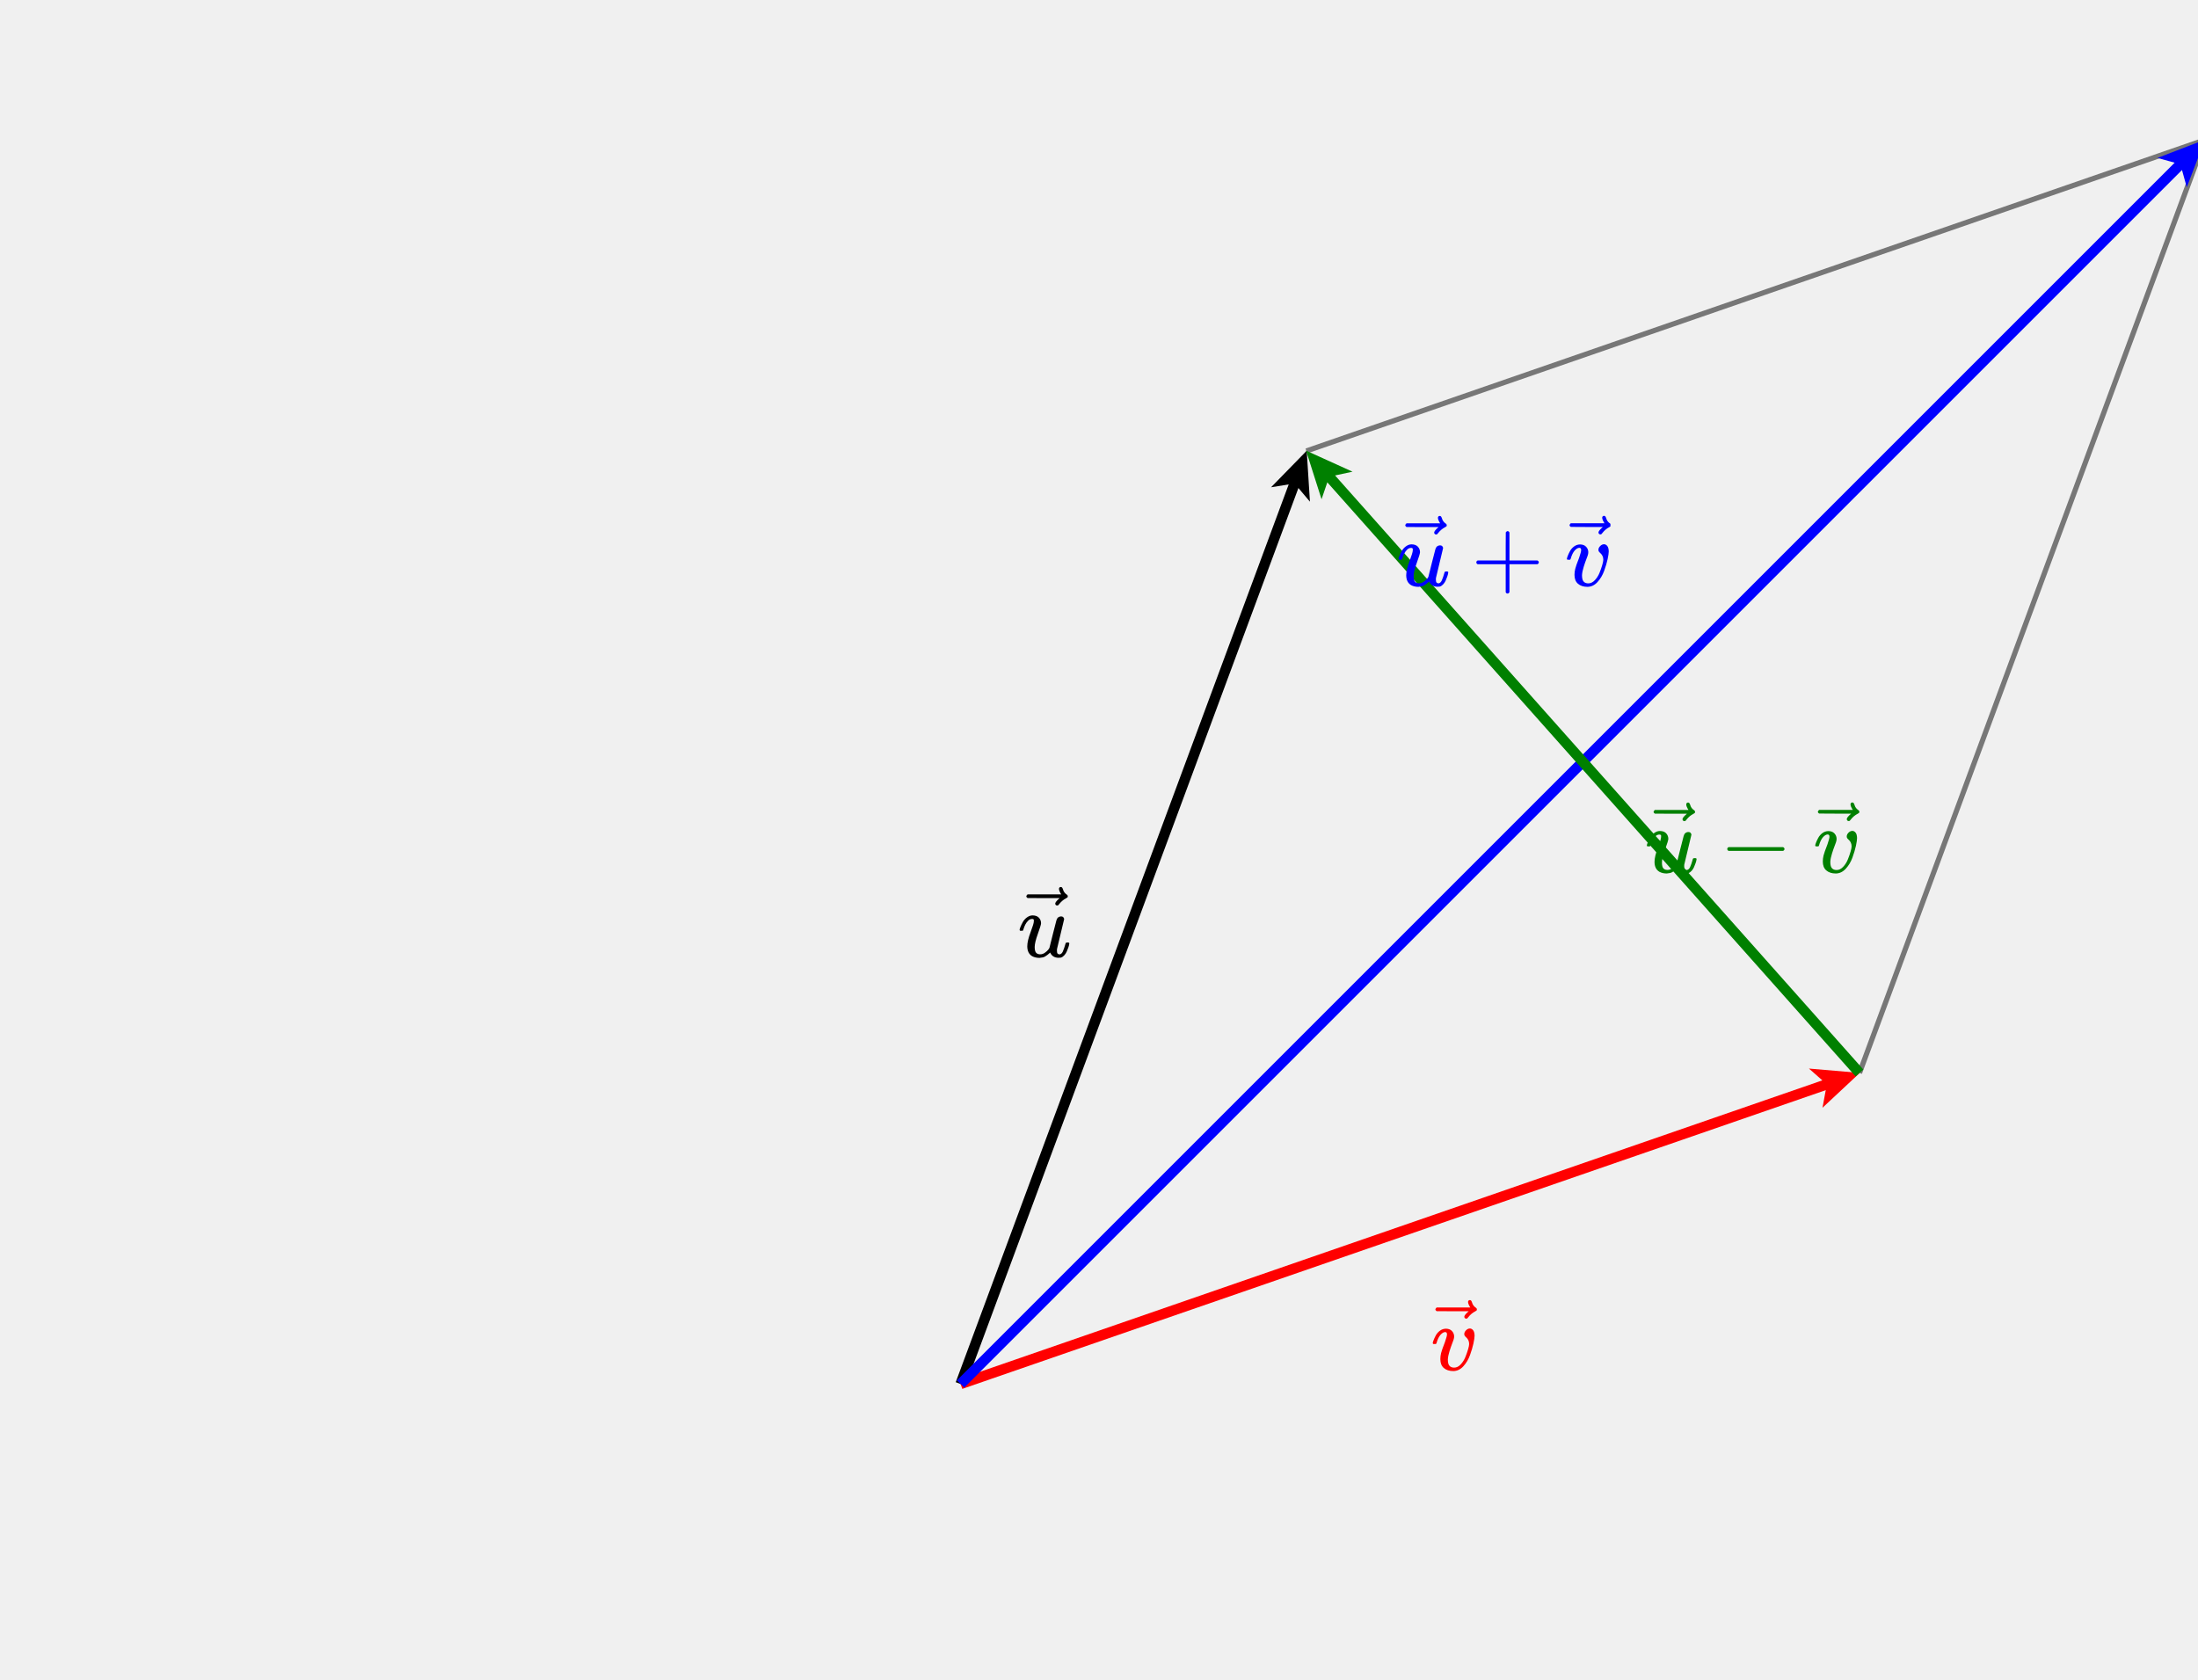
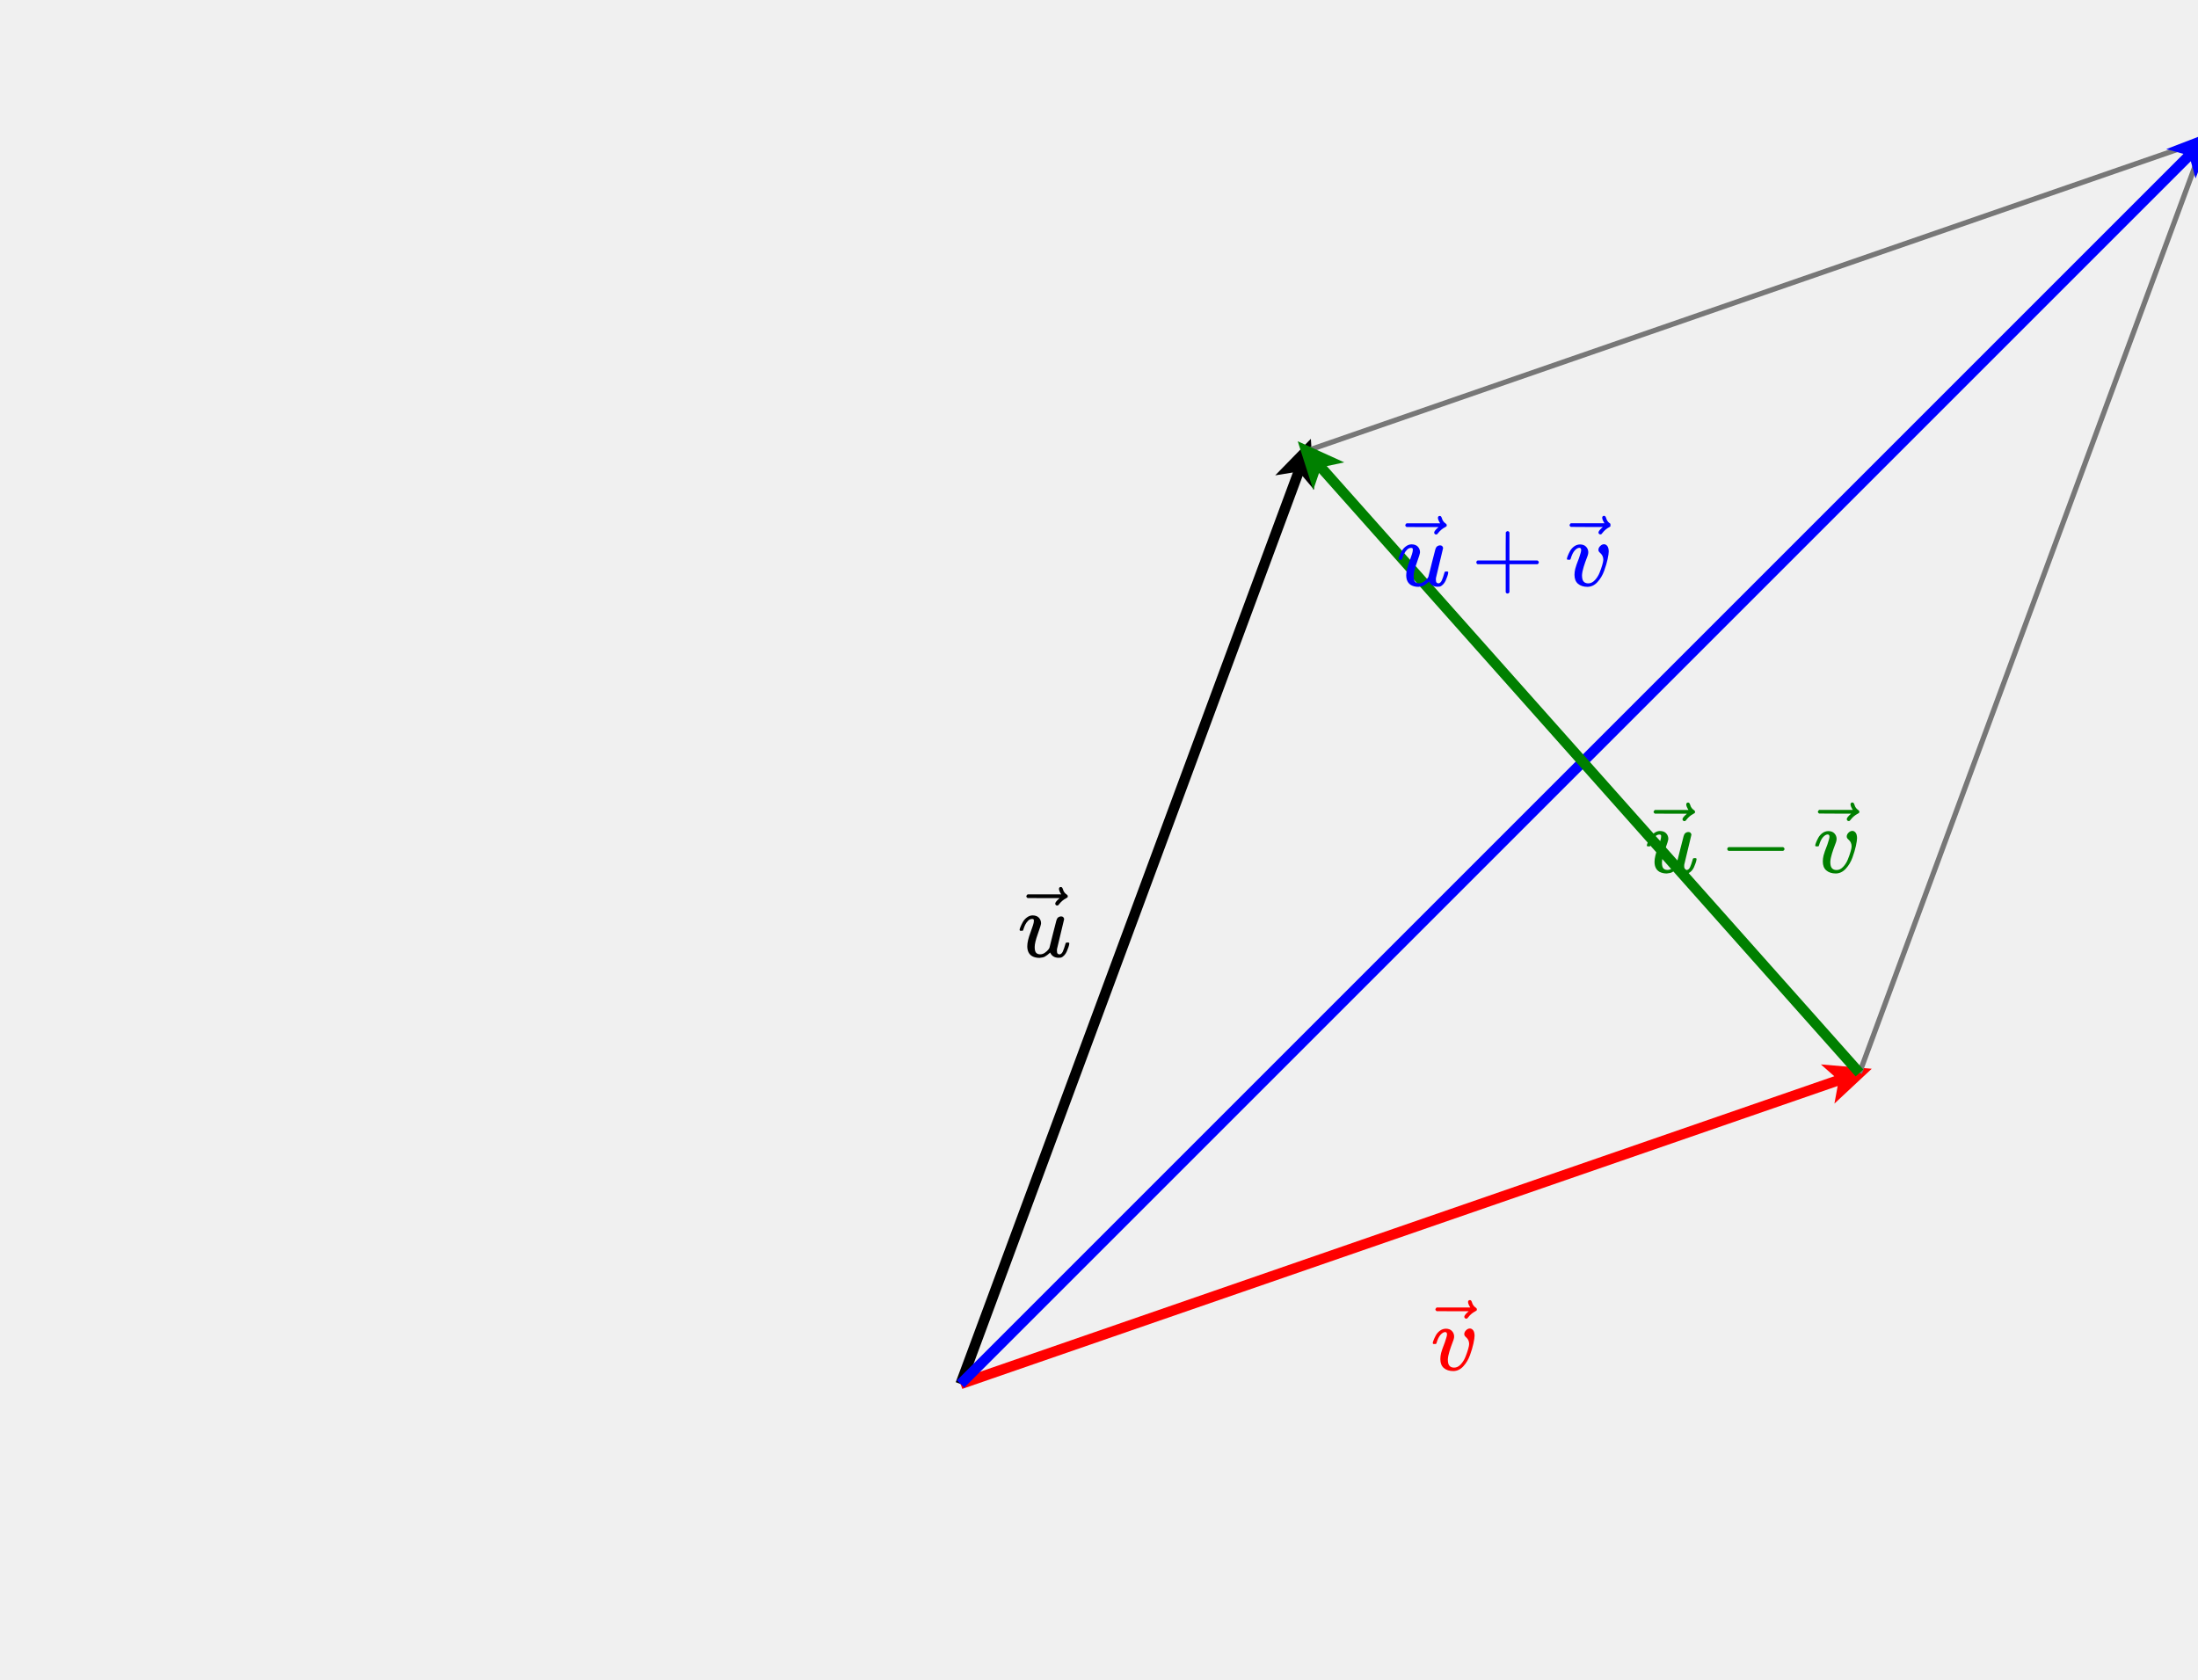
<svg xmlns="http://www.w3.org/2000/svg" xmlns:xlink="http://www.w3.org/1999/xlink" id="pf-parallelogram-law-figure" width="424" height="324" viewBox="0 0 424 324">
  <defs>
-     <clipPath id="pf-parallelogram-law-__clipPath-0">
+     <clipPath id="pf-parallelogram-law-clipPath-0">
      <rect x="12.0" y="12.0" width="400.0" height="300.0" />
    </clipPath>
-     <clipPath id="pf-parallelogram-law-__clipPath-1">
+     <clipPath id="pf-parallelogram-law-clipPath-1">
      <rect x="12.0" y="12.0" width="400.0" height="300.0" />
    </clipPath>
    <marker id="pf-parallelogram-law-arrow-head-end-2_None_24_60-black" markerWidth="9.0" markerHeight="8.0" markerUnits="userSpaceOnUse" orient="auto-start-reverse" refX="6.5" refY="4.0">
      <path d="M 9.0 4.0L 0.0 8.0L 1.7 5.0L 1.7 3.0L 0.0 0.0Z" fill="black" stroke="none" />
    </marker>
    <marker id="pf-parallelogram-law-arrow-head-end-2_None_24_60-black-outline" markerWidth="13.0" markerHeight="12.0" markerUnits="userSpaceOnUse" orient="auto-start-reverse" refX="8.5" refY="6.0">
      <path d="M 11.8 7.8 L 2.8 11.8 A 2 2 0 0 1 0.0 10.0 L 0.0 2.0 A 2 2 0 0 1 2.8 0.2 L 11.8 4.2 A 2 2 0 0 1 11.8 7.8 Z" fill="white" stroke="none" />
    </marker>
    <marker id="pf-parallelogram-law-arrow-head-end-2_None_24_60-red" markerWidth="9.0" markerHeight="8.0" markerUnits="userSpaceOnUse" orient="auto-start-reverse" refX="6.5" refY="4.0">
      <path d="M 9.0 4.0L 0.0 8.0L 1.7 5.0L 1.7 3.0L 0.0 0.0Z" fill="red" stroke="none" />
    </marker>
    <marker id="pf-parallelogram-law-arrow-head-end-2_None_24_60-red-outline" markerWidth="13.0" markerHeight="12.0" markerUnits="userSpaceOnUse" orient="auto-start-reverse" refX="8.5" refY="6.0">
      <path d="M 11.8 7.8 L 2.8 11.8 A 2 2 0 0 1 0.0 10.0 L 0.0 2.0 A 2 2 0 0 1 2.8 0.2 L 11.8 4.2 A 2 2 0 0 1 11.8 7.8 Z" fill="white" stroke="none" />
    </marker>
    <marker id="pf-parallelogram-law-arrow-head-end-2_None_24_60-blue" markerWidth="9.0" markerHeight="8.0" markerUnits="userSpaceOnUse" orient="auto-start-reverse" refX="6.5" refY="4.0">
      <path d="M 9.0 4.0L 0.0 8.0L 1.7 5.0L 1.7 3.0L 0.0 0.0Z" fill="blue" stroke="none" />
    </marker>
    <marker id="pf-parallelogram-law-arrow-head-end-2_None_24_60-blue-outline" markerWidth="13.0" markerHeight="12.0" markerUnits="userSpaceOnUse" orient="auto-start-reverse" refX="8.5" refY="6.0">
      <path d="M 11.8 7.8 L 2.8 11.8 A 2 2 0 0 1 0.0 10.0 L 0.0 2.0 A 2 2 0 0 1 2.8 0.2 L 11.8 4.2 A 2 2 0 0 1 11.8 7.8 Z" fill="white" stroke="none" />
    </marker>
    <marker id="pf-parallelogram-law-arrow-head-end-2_None_24_60-green" markerWidth="9.0" markerHeight="8.0" markerUnits="userSpaceOnUse" orient="auto-start-reverse" refX="6.5" refY="4.0">
      <path d="M 9.0 4.0L 0.0 8.0L 1.7 5.0L 1.7 3.0L 0.0 0.0Z" fill="green" stroke="none" />
    </marker>
    <marker id="pf-parallelogram-law-arrow-head-end-2_None_24_60-green-outline" markerWidth="13.0" markerHeight="12.0" markerUnits="userSpaceOnUse" orient="auto-start-reverse" refX="8.5" refY="6.0">
      <path d="M 11.8 7.8 L 2.8 11.8 A 2 2 0 0 1 0.0 10.0 L 0.0 2.0 A 2 2 0 0 1 2.8 0.2 L 11.8 4.2 A 2 2 0 0 1 11.8 7.8 Z" fill="white" stroke="none" />
    </marker>
  </defs>
-   <line id="pf-parallelogram-law-__line-0" x1="185.3" y1="267.0" x2="251.2" y2="89.3" stroke="black" stroke-width="2" fill="none" marker-end="url(#pf-parallelogram-law-arrow-head-end-2_None_24_60-black)" />
-   <line id="pf-parallelogram-law-__line-1" x1="185.3" y1="267.0" x2="356.4" y2="207.8" stroke="red" stroke-width="2" fill="none" marker-end="url(#pf-parallelogram-law-arrow-head-end-2_None_24_60-red)" />
-   <line id="pf-parallelogram-law-__line-2" x1="252.0" y1="87.0" x2="425.3" y2="27.0" stroke="#777" stroke-width="1" fill="none" />
-   <line id="pf-parallelogram-law-__line-3" x1="358.7" y1="207.0" x2="425.3" y2="27.0" stroke="#777" stroke-width="1" fill="none" />
-   <line id="pf-parallelogram-law-__line-4" x1="185.3" y1="267.0" x2="423.6" y2="28.7" stroke="blue" stroke-width="2" fill="none" marker-end="url(#pf-parallelogram-law-arrow-head-end-2_None_24_60-blue)" />
-   <line id="pf-parallelogram-law-__line-5" x1="358.7" y1="207.0" x2="253.6" y2="88.8" stroke="green" stroke-width="2" fill="none" marker-end="url(#pf-parallelogram-law-arrow-head-end-2_None_24_60-green)" />
-   <g id="pf-parallelogram-law-__label-0" transform="translate(206.7,177.0) translate(-10.4,-7.7)">
-     <g id="pf-parallelogram-law-__g-0">
+   <line id="pf-parallelogram-law-line-0" x1="185.3" y1="267.0" x2="252.0" y2="87.0" stroke="black" stroke-width="2" fill="none" marker-end="url(#pf-parallelogram-law-arrow-head-end-2_None_24_60-black)" />
+   <line id="pf-parallelogram-law-line-1" x1="185.3" y1="267.0" x2="358.7" y2="207.0" stroke="red" stroke-width="2" fill="none" marker-end="url(#pf-parallelogram-law-arrow-head-end-2_None_24_60-red)" />
+   <line id="pf-parallelogram-law-line-2" x1="252.0" y1="87.0" x2="425.3" y2="27.0" stroke="#777" stroke-width="1" fill="none" />
+   <line id="pf-parallelogram-law-line-3" x1="358.7" y1="207.0" x2="425.3" y2="27.0" stroke="#777" stroke-width="1" fill="none" />
+   <line id="pf-parallelogram-law-line-4" x1="185.3" y1="267.0" x2="425.3" y2="27.0" stroke="blue" stroke-width="2" fill="none" marker-end="url(#pf-parallelogram-law-arrow-head-end-2_None_24_60-blue)" />
+   <line id="pf-parallelogram-law-line-5" x1="358.7" y1="207.0" x2="252.0" y2="87.0" stroke="green" stroke-width="2" fill="none" marker-end="url(#pf-parallelogram-law-arrow-head-end-2_None_24_60-green)" />
+   <g id="pf-parallelogram-law-label-0" transform="translate(206.7,177.0) translate(-10.4,-7.7)">
+     <g id="pf-parallelogram-law-g-0">
      <svg style="vertical-align: -0.200px" width="10.352px" height="15.496px" role="img" focusable="false" viewBox="0 -845 572 856" x="0.0" y="0.0">
        <defs>
          <path id="pf-parallelogram-law-MJX-2-TEX-I-1D462" d="M21 287Q21 295 30 318T55 370T99 420T158 442Q204 442 227 417T250 358Q250 340 216 246T182 105Q182 62 196 45T238 27T291 44T328 78L339 95Q341 99 377 247Q407 367 413 387T427 416Q444 431 463 431Q480 431 488 421T496 402L420 84Q419 79 419 68Q419 43 426 35T447 26Q469 29 482 57T512 145Q514 153 532 153Q551 153 551 144Q550 139 549 130T540 98T523 55T498 17T462 -8Q454 -10 438 -10Q372 -10 347 46Q345 45 336 36T318 21T296 6T267 -6T233 -11Q189 -11 155 7Q103 38 103 113Q103 170 138 262T173 379Q173 380 173 381Q173 390 173 393T169 400T158 404H154Q131 404 112 385T82 344T65 302T57 280Q55 278 41 278H27Q21 284 21 287Z" />
          <path id="pf-parallelogram-law-MJX-2-TEX-N-20D7" d="M377 694Q377 702 382 708T397 714Q404 714 409 709Q414 705 419 690Q429 653 460 633Q471 626 471 615Q471 606 468 603T454 594Q411 572 379 531Q377 529 374 525T369 519T364 517T357 516Q350 516 344 521T337 536Q337 555 384 595H213L42 596Q29 605 29 615Q29 622 42 635H401Q377 673 377 694Z" />
        </defs>
        <g stroke="currentColor" fill="currentColor" stroke-width="0" transform="scale(1,-1)">
          <g data-mml-node="math">
            <g data-mml-node="TeXAtom" data-mjx-texclass="ORD">
              <g data-mml-node="mover" data-semantic-type="overscore" data-semantic-role="latinletter" data-semantic-id="2" data-semantic-children="0,1" data-semantic-attributes="texclass:ORD" data-semantic-speech="ModifyingAbove u With right arrow">
                <g data-mml-node="mi" data-semantic-type="identifier" data-semantic-role="latinletter" data-semantic-font="italic" data-semantic-annotation="clearspeak:simple" data-semantic-id="0" data-semantic-parent="2" data-semantic-speech="u" data-semantic-prefix="Base">
                  <use data-c="1D462" xlink:href="#pf-parallelogram-law-MJX-2-TEX-I-1D462" />
                </g>
                <g data-mml-node="mo" data-semantic-type="relation" data-semantic-role="overaccent" data-semantic-annotation="accent:arrow" data-semantic-id="1" data-semantic-parent="2" data-semantic-speech="right arrow" data-semantic-prefix="Overscript" transform="translate(313.8,31) translate(-250 0)">
                  <use data-c="20D7" xlink:href="#pf-parallelogram-law-MJX-2-TEX-N-20D7" />
                </g>
              </g>
            </g>
          </g>
        </g>
      </svg>
    </g>
  </g>
-   <g id="pf-parallelogram-law-__label-1" transform="translate(276.0,249.0) translate(0.0,-0.0)">
-     <g id="pf-parallelogram-law-__g-1">
+   <g id="pf-parallelogram-law-label-1" transform="translate(276.0,249.0) translate(0.0,-0.0)">
+     <g id="pf-parallelogram-law-g-1">
      <svg style="vertical-align: -0.200px; color:red" width="8.776px" height="15.512px" role="img" focusable="false" viewBox="0 -846 485 857" x="0.0" y="0.0">
        <defs>
          <path id="pf-parallelogram-law-MJX-3-TEX-I-1D463" d="M173 380Q173 405 154 405Q130 405 104 376T61 287Q60 286 59 284T58 281T56 279T53 278T49 278T41 278H27Q21 284 21 287Q21 294 29 316T53 368T97 419T160 441Q202 441 225 417T249 361Q249 344 246 335Q246 329 231 291T200 202T182 113Q182 86 187 69Q200 26 250 26Q287 26 319 60T369 139T398 222T409 277Q409 300 401 317T383 343T365 361T357 383Q357 405 376 424T417 443Q436 443 451 425T467 367Q467 340 455 284T418 159T347 40T241 -11Q177 -11 139 22Q102 54 102 117Q102 148 110 181T151 298Q173 362 173 380Z" />
          <path id="pf-parallelogram-law-MJX-3-TEX-N-20D7" d="M377 694Q377 702 382 708T397 714Q404 714 409 709Q414 705 419 690Q429 653 460 633Q471 626 471 615Q471 606 468 603T454 594Q411 572 379 531Q377 529 374 525T369 519T364 517T357 516Q350 516 344 521T337 536Q337 555 384 595H213L42 596Q29 605 29 615Q29 622 42 635H401Q377 673 377 694Z" />
        </defs>
        <g stroke="currentColor" fill="currentColor" stroke-width="0" transform="scale(1,-1)">
          <g data-mml-node="math">
            <g data-mml-node="TeXAtom" data-mjx-texclass="ORD">
              <g data-mml-node="mover" data-semantic-type="overscore" data-semantic-role="latinletter" data-semantic-id="2" data-semantic-children="0,1" data-semantic-attributes="texclass:ORD" data-semantic-speech="ModifyingAbove v With right arrow">
                <g data-mml-node="mi" data-semantic-type="identifier" data-semantic-role="latinletter" data-semantic-font="italic" data-semantic-annotation="clearspeak:simple" data-semantic-id="0" data-semantic-parent="2" data-semantic-speech="v" data-semantic-prefix="Base">
                  <use data-c="1D463" xlink:href="#pf-parallelogram-law-MJX-3-TEX-I-1D463" />
                </g>
                <g data-mml-node="mo" data-semantic-type="relation" data-semantic-role="overaccent" data-semantic-annotation="accent:arrow" data-semantic-id="1" data-semantic-parent="2" data-semantic-speech="right arrow" data-semantic-prefix="Overscript" transform="translate(270.3,32) translate(-250 0)">
                  <use data-c="20D7" xlink:href="#pf-parallelogram-law-MJX-3-TEX-N-20D7" />
                </g>
              </g>
            </g>
          </g>
        </g>
      </svg>
    </g>
  </g>
-   <g id="pf-parallelogram-law-__label-2" transform="translate(310.7,114.5) translate(-41.3,-16.8)">
-     <g id="pf-parallelogram-law-__g-2">
+   <g id="pf-parallelogram-law-label-2" transform="translate(310.7,114.5) translate(-41.3,-16.8)">
+     <g id="pf-parallelogram-law-g-2">
      <svg style="vertical-align: -1.488px; color:blue" width="41.256px" height="16.800px" role="img" focusable="false" viewBox="0 -846 2279.4 928" x="0.0" y="0.0">
        <defs>
          <path id="pf-parallelogram-law-MJX-4-TEX-I-1D462" d="M21 287Q21 295 30 318T55 370T99 420T158 442Q204 442 227 417T250 358Q250 340 216 246T182 105Q182 62 196 45T238 27T291 44T328 78L339 95Q341 99 377 247Q407 367 413 387T427 416Q444 431 463 431Q480 431 488 421T496 402L420 84Q419 79 419 68Q419 43 426 35T447 26Q469 29 482 57T512 145Q514 153 532 153Q551 153 551 144Q550 139 549 130T540 98T523 55T498 17T462 -8Q454 -10 438 -10Q372 -10 347 46Q345 45 336 36T318 21T296 6T267 -6T233 -11Q189 -11 155 7Q103 38 103 113Q103 170 138 262T173 379Q173 380 173 381Q173 390 173 393T169 400T158 404H154Q131 404 112 385T82 344T65 302T57 280Q55 278 41 278H27Q21 284 21 287Z" />
          <path id="pf-parallelogram-law-MJX-4-TEX-N-20D7" d="M377 694Q377 702 382 708T397 714Q404 714 409 709Q414 705 419 690Q429 653 460 633Q471 626 471 615Q471 606 468 603T454 594Q411 572 379 531Q377 529 374 525T369 519T364 517T357 516Q350 516 344 521T337 536Q337 555 384 595H213L42 596Q29 605 29 615Q29 622 42 635H401Q377 673 377 694Z" />
          <path id="pf-parallelogram-law-MJX-4-TEX-N-2B" d="M56 237T56 250T70 270H369V420L370 570Q380 583 389 583Q402 583 409 568V270H707Q722 262 722 250T707 230H409V-68Q401 -82 391 -82H389H387Q375 -82 369 -68V230H70Q56 237 56 250Z" />
          <path id="pf-parallelogram-law-MJX-4-TEX-I-1D463" d="M173 380Q173 405 154 405Q130 405 104 376T61 287Q60 286 59 284T58 281T56 279T53 278T49 278T41 278H27Q21 284 21 287Q21 294 29 316T53 368T97 419T160 441Q202 441 225 417T249 361Q249 344 246 335Q246 329 231 291T200 202T182 113Q182 86 187 69Q200 26 250 26Q287 26 319 60T369 139T398 222T409 277Q409 300 401 317T383 343T365 361T357 383Q357 405 376 424T417 443Q436 443 451 425T467 367Q467 340 455 284T418 159T347 40T241 -11Q177 -11 139 22Q102 54 102 117Q102 148 110 181T151 298Q173 362 173 380Z" />
        </defs>
        <g stroke="currentColor" fill="currentColor" stroke-width="0" transform="scale(1,-1)">
          <g data-mml-node="math" data-semantic-type="infixop" data-semantic-role="addition" data-semantic-id="7" data-semantic-children="2,6" data-semantic-content="3" data-semantic-speech="ModifyingAbove u With right arrow plus ModifyingAbove v With right arrow">
            <g data-mml-node="TeXAtom" data-mjx-texclass="ORD">
              <g data-mml-node="mover" data-semantic-type="overscore" data-semantic-role="latinletter" data-semantic-id="2" data-semantic-children="0,1" data-semantic-parent="7" data-semantic-attributes="texclass:ORD" data-semantic-speech="ModifyingAbove u With right arrow">
                <g data-mml-node="mi" data-semantic-type="identifier" data-semantic-role="latinletter" data-semantic-font="italic" data-semantic-annotation="clearspeak:simple" data-semantic-id="0" data-semantic-parent="2" data-semantic-speech="u" data-semantic-prefix="Base">
                  <use data-c="1D462" xlink:href="#pf-parallelogram-law-MJX-4-TEX-I-1D462" />
                </g>
                <g data-mml-node="mo" data-semantic-type="relation" data-semantic-role="overaccent" data-semantic-annotation="accent:arrow" data-semantic-id="1" data-semantic-parent="2" data-semantic-speech="right arrow" data-semantic-prefix="Overscript" transform="translate(313.8,31) translate(-250 0)">
                  <use data-c="20D7" xlink:href="#pf-parallelogram-law-MJX-4-TEX-N-20D7" />
                </g>
              </g>
            </g>
            <g data-mml-node="mo" data-semantic-type="operator" data-semantic-role="addition" data-semantic-id="3" data-semantic-parent="7" data-semantic-operator="infixop,+" data-semantic-speech="plus" transform="translate(794.2,0)">
              <use data-c="2B" xlink:href="#pf-parallelogram-law-MJX-4-TEX-N-2B" />
            </g>
            <g data-mml-node="TeXAtom" data-mjx-texclass="ORD" transform="translate(1794.4,0)">
              <g data-mml-node="mover" data-semantic-type="overscore" data-semantic-role="latinletter" data-semantic-id="6" data-semantic-children="4,5" data-semantic-parent="7" data-semantic-attributes="texclass:ORD" data-semantic-speech="ModifyingAbove v With right arrow">
                <g data-mml-node="mi" data-semantic-type="identifier" data-semantic-role="latinletter" data-semantic-font="italic" data-semantic-annotation="clearspeak:simple" data-semantic-id="4" data-semantic-parent="6" data-semantic-speech="v" data-semantic-prefix="Base">
                  <use data-c="1D463" xlink:href="#pf-parallelogram-law-MJX-4-TEX-I-1D463" />
                </g>
                <g data-mml-node="mo" data-semantic-type="relation" data-semantic-role="overaccent" data-semantic-annotation="accent:arrow" data-semantic-id="5" data-semantic-parent="6" data-semantic-speech="right arrow" data-semantic-prefix="Overscript" transform="translate(270.3,32) translate(-250 0)">
                  <use data-c="20D7" xlink:href="#pf-parallelogram-law-MJX-4-TEX-N-20D7" />
                </g>
              </g>
            </g>
          </g>
        </g>
      </svg>
    </g>
  </g>
-   <g id="pf-parallelogram-law-__label-3" transform="translate(317.3,153.0) translate(0.0,-0.0)">
-     <g id="pf-parallelogram-law-__g-3">
+   <g id="pf-parallelogram-law-label-3" transform="translate(317.3,153.0) translate(0.0,-0.0)">
+     <g id="pf-parallelogram-law-g-3">
      <svg style="vertical-align: -1.488px; color:green" width="41.256px" height="16.800px" role="img" focusable="false" viewBox="0 -846 2279.4 928" x="0.0" y="0.0">
        <defs>
          <path id="pf-parallelogram-law-MJX-5-TEX-I-1D462" d="M21 287Q21 295 30 318T55 370T99 420T158 442Q204 442 227 417T250 358Q250 340 216 246T182 105Q182 62 196 45T238 27T291 44T328 78L339 95Q341 99 377 247Q407 367 413 387T427 416Q444 431 463 431Q480 431 488 421T496 402L420 84Q419 79 419 68Q419 43 426 35T447 26Q469 29 482 57T512 145Q514 153 532 153Q551 153 551 144Q550 139 549 130T540 98T523 55T498 17T462 -8Q454 -10 438 -10Q372 -10 347 46Q345 45 336 36T318 21T296 6T267 -6T233 -11Q189 -11 155 7Q103 38 103 113Q103 170 138 262T173 379Q173 380 173 381Q173 390 173 393T169 400T158 404H154Q131 404 112 385T82 344T65 302T57 280Q55 278 41 278H27Q21 284 21 287Z" />
          <path id="pf-parallelogram-law-MJX-5-TEX-N-20D7" d="M377 694Q377 702 382 708T397 714Q404 714 409 709Q414 705 419 690Q429 653 460 633Q471 626 471 615Q471 606 468 603T454 594Q411 572 379 531Q377 529 374 525T369 519T364 517T357 516Q350 516 344 521T337 536Q337 555 384 595H213L42 596Q29 605 29 615Q29 622 42 635H401Q377 673 377 694Z" />
          <path id="pf-parallelogram-law-MJX-5-TEX-N-2212" d="M84 237T84 250T98 270H679Q694 262 694 250T679 230H98Q84 237 84 250Z" />
          <path id="pf-parallelogram-law-MJX-5-TEX-I-1D463" d="M173 380Q173 405 154 405Q130 405 104 376T61 287Q60 286 59 284T58 281T56 279T53 278T49 278T41 278H27Q21 284 21 287Q21 294 29 316T53 368T97 419T160 441Q202 441 225 417T249 361Q249 344 246 335Q246 329 231 291T200 202T182 113Q182 86 187 69Q200 26 250 26Q287 26 319 60T369 139T398 222T409 277Q409 300 401 317T383 343T365 361T357 383Q357 405 376 424T417 443Q436 443 451 425T467 367Q467 340 455 284T418 159T347 40T241 -11Q177 -11 139 22Q102 54 102 117Q102 148 110 181T151 298Q173 362 173 380Z" />
        </defs>
        <g stroke="currentColor" fill="currentColor" stroke-width="0" transform="scale(1,-1)">
          <g data-mml-node="math" data-semantic-type="infixop" data-semantic-role="subtraction" data-semantic-id="7" data-semantic-children="2,6" data-semantic-content="3" data-semantic-speech="ModifyingAbove u With right arrow minus ModifyingAbove v With right arrow">
            <g data-mml-node="TeXAtom" data-mjx-texclass="ORD">
              <g data-mml-node="mover" data-semantic-type="overscore" data-semantic-role="latinletter" data-semantic-id="2" data-semantic-children="0,1" data-semantic-parent="7" data-semantic-attributes="texclass:ORD" data-semantic-speech="ModifyingAbove u With right arrow">
                <g data-mml-node="mi" data-semantic-type="identifier" data-semantic-role="latinletter" data-semantic-font="italic" data-semantic-annotation="clearspeak:simple" data-semantic-id="0" data-semantic-parent="2" data-semantic-speech="u" data-semantic-prefix="Base">
                  <use data-c="1D462" xlink:href="#pf-parallelogram-law-MJX-5-TEX-I-1D462" />
                </g>
                <g data-mml-node="mo" data-semantic-type="relation" data-semantic-role="overaccent" data-semantic-annotation="accent:arrow" data-semantic-id="1" data-semantic-parent="2" data-semantic-speech="right arrow" data-semantic-prefix="Overscript" transform="translate(313.8,31) translate(-250 0)">
                  <use data-c="20D7" xlink:href="#pf-parallelogram-law-MJX-5-TEX-N-20D7" />
                </g>
              </g>
            </g>
            <g data-mml-node="mo" data-semantic-type="operator" data-semantic-role="subtraction" data-semantic-id="3" data-semantic-parent="7" data-semantic-operator="infixop,−" data-semantic-speech="minus" transform="translate(794.2,0)">
              <use data-c="2212" xlink:href="#pf-parallelogram-law-MJX-5-TEX-N-2212" />
            </g>
            <g data-mml-node="TeXAtom" data-mjx-texclass="ORD" transform="translate(1794.4,0)">
              <g data-mml-node="mover" data-semantic-type="overscore" data-semantic-role="latinletter" data-semantic-id="6" data-semantic-children="4,5" data-semantic-parent="7" data-semantic-attributes="texclass:ORD" data-semantic-speech="ModifyingAbove v With right arrow">
                <g data-mml-node="mi" data-semantic-type="identifier" data-semantic-role="latinletter" data-semantic-font="italic" data-semantic-annotation="clearspeak:simple" data-semantic-id="4" data-semantic-parent="6" data-semantic-speech="v" data-semantic-prefix="Base">
                  <use data-c="1D463" xlink:href="#pf-parallelogram-law-MJX-5-TEX-I-1D463" />
                </g>
                <g data-mml-node="mo" data-semantic-type="relation" data-semantic-role="overaccent" data-semantic-annotation="accent:arrow" data-semantic-id="5" data-semantic-parent="6" data-semantic-speech="right arrow" data-semantic-prefix="Overscript" transform="translate(270.3,32) translate(-250 0)">
                  <use data-c="20D7" xlink:href="#pf-parallelogram-law-MJX-5-TEX-N-20D7" />
                </g>
              </g>
            </g>
          </g>
        </g>
      </svg>
    </g>
  </g>
</svg>
